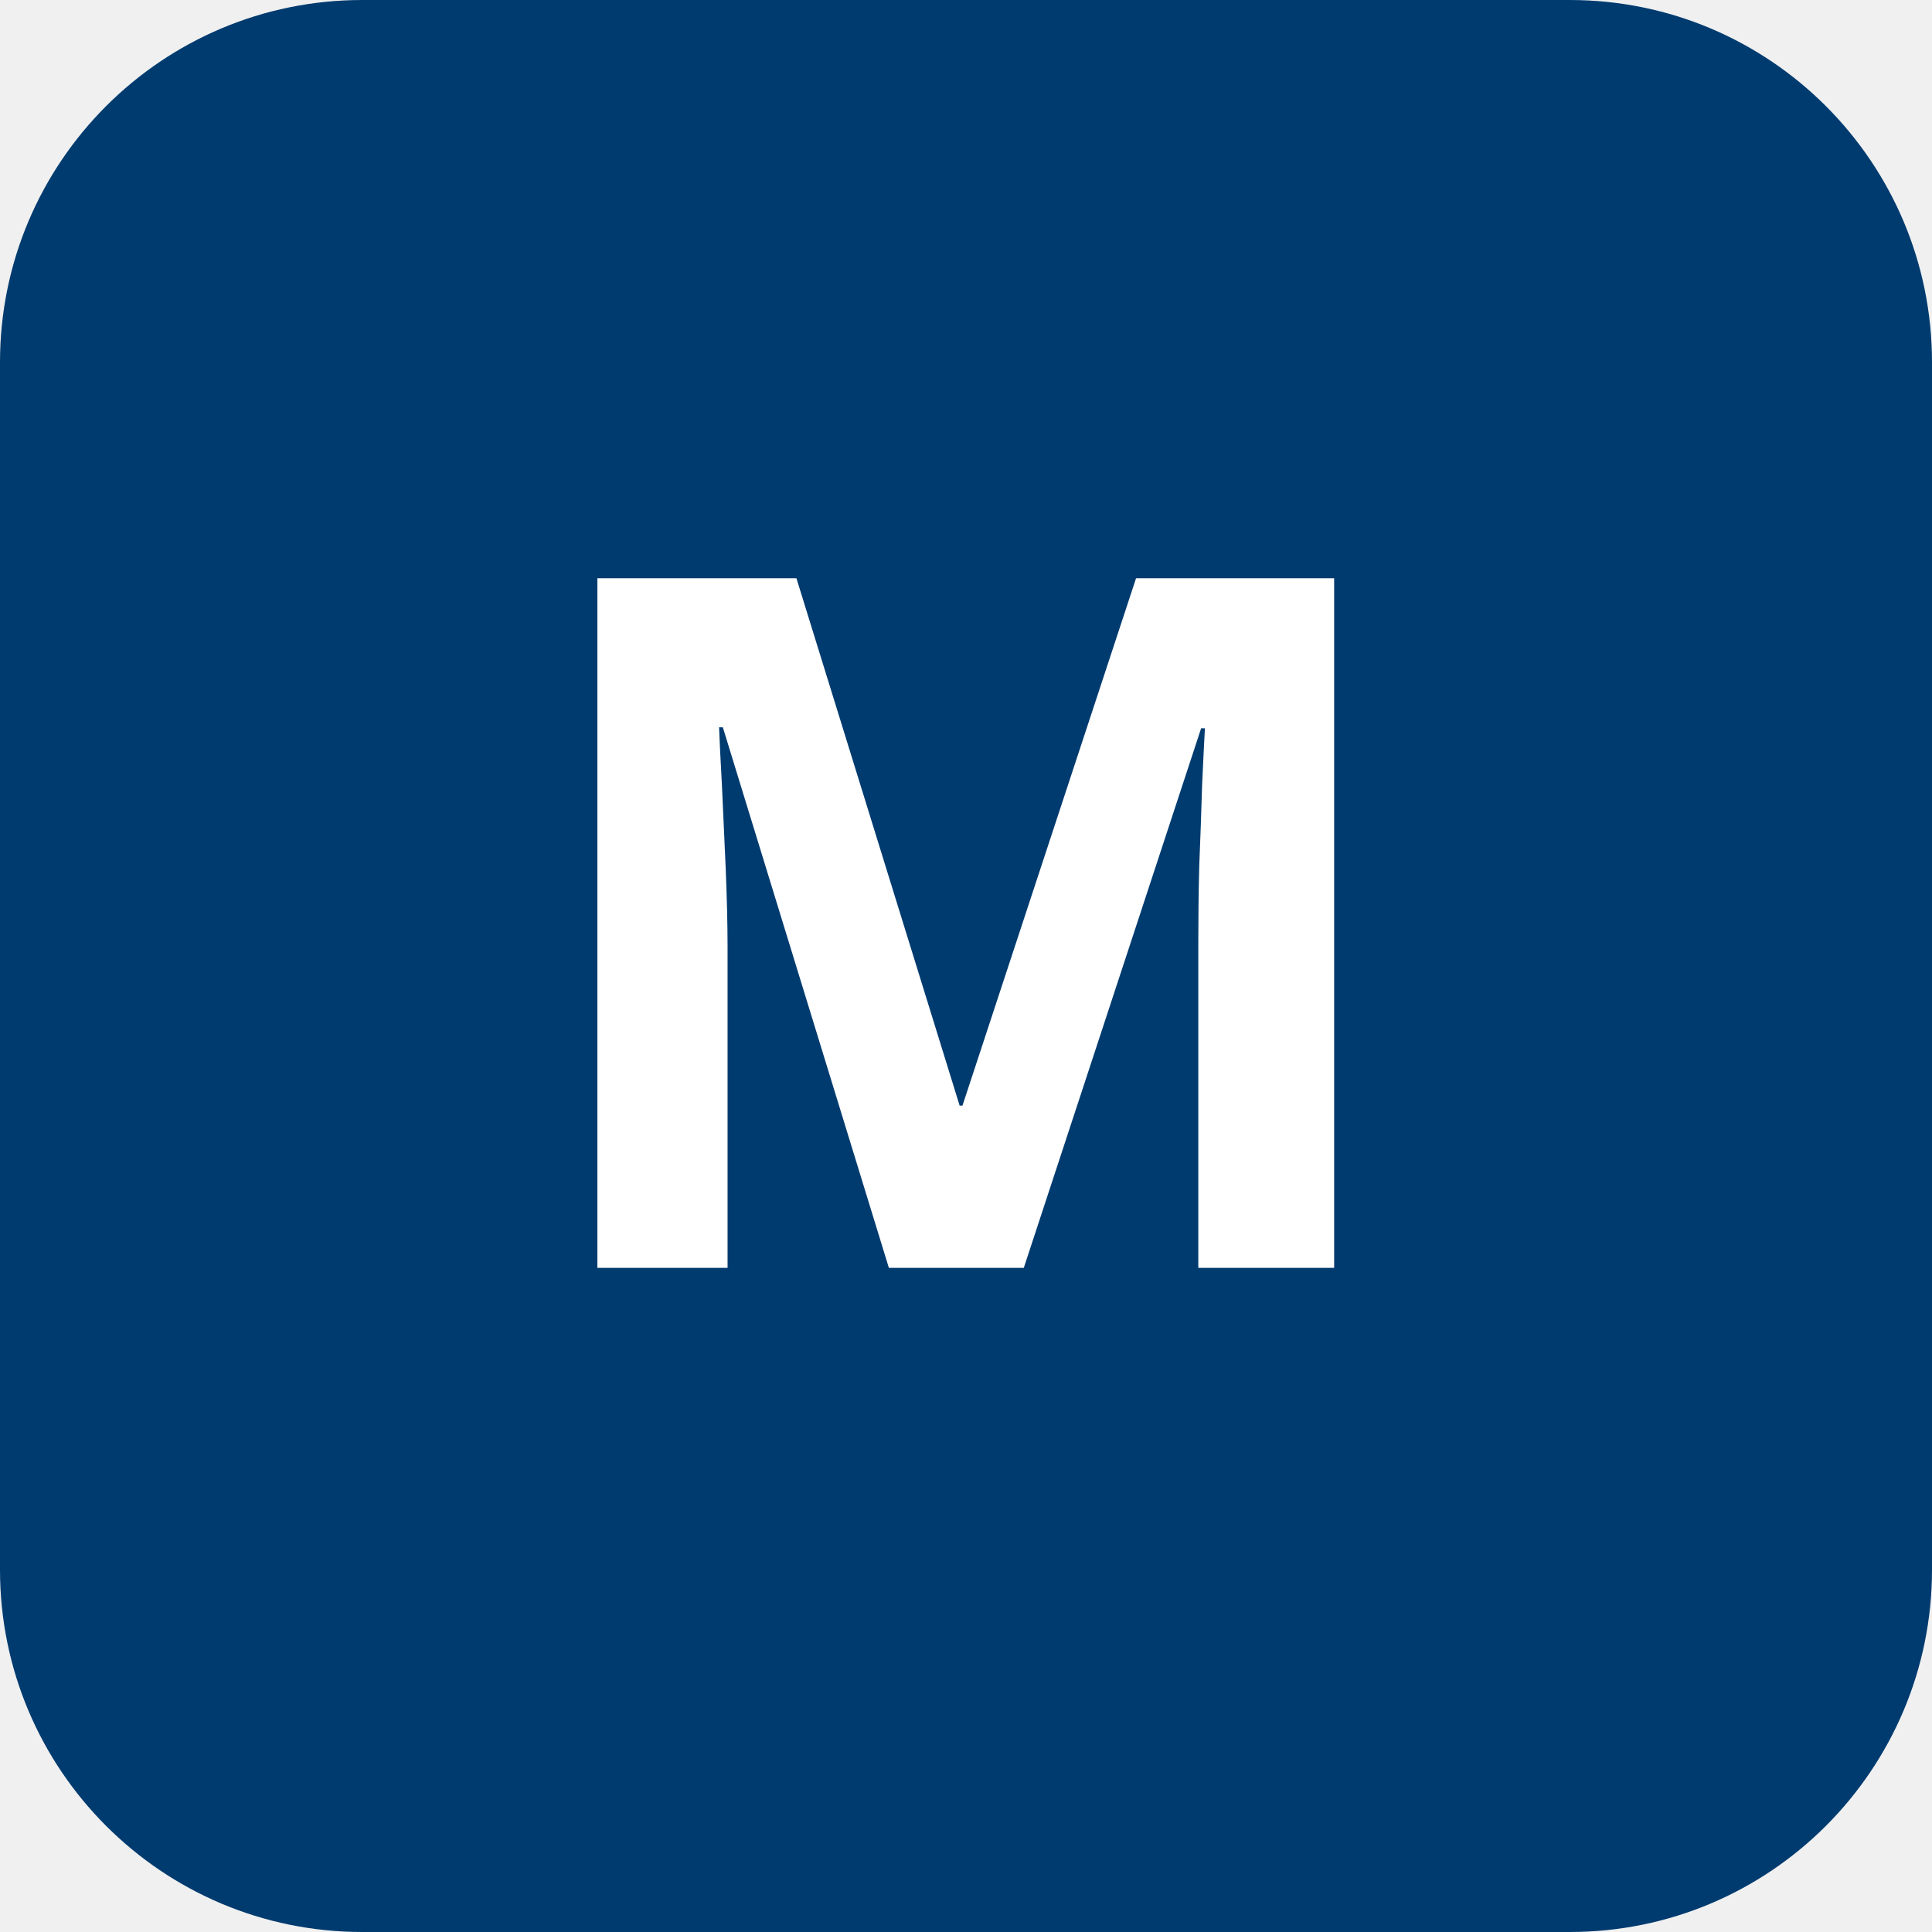
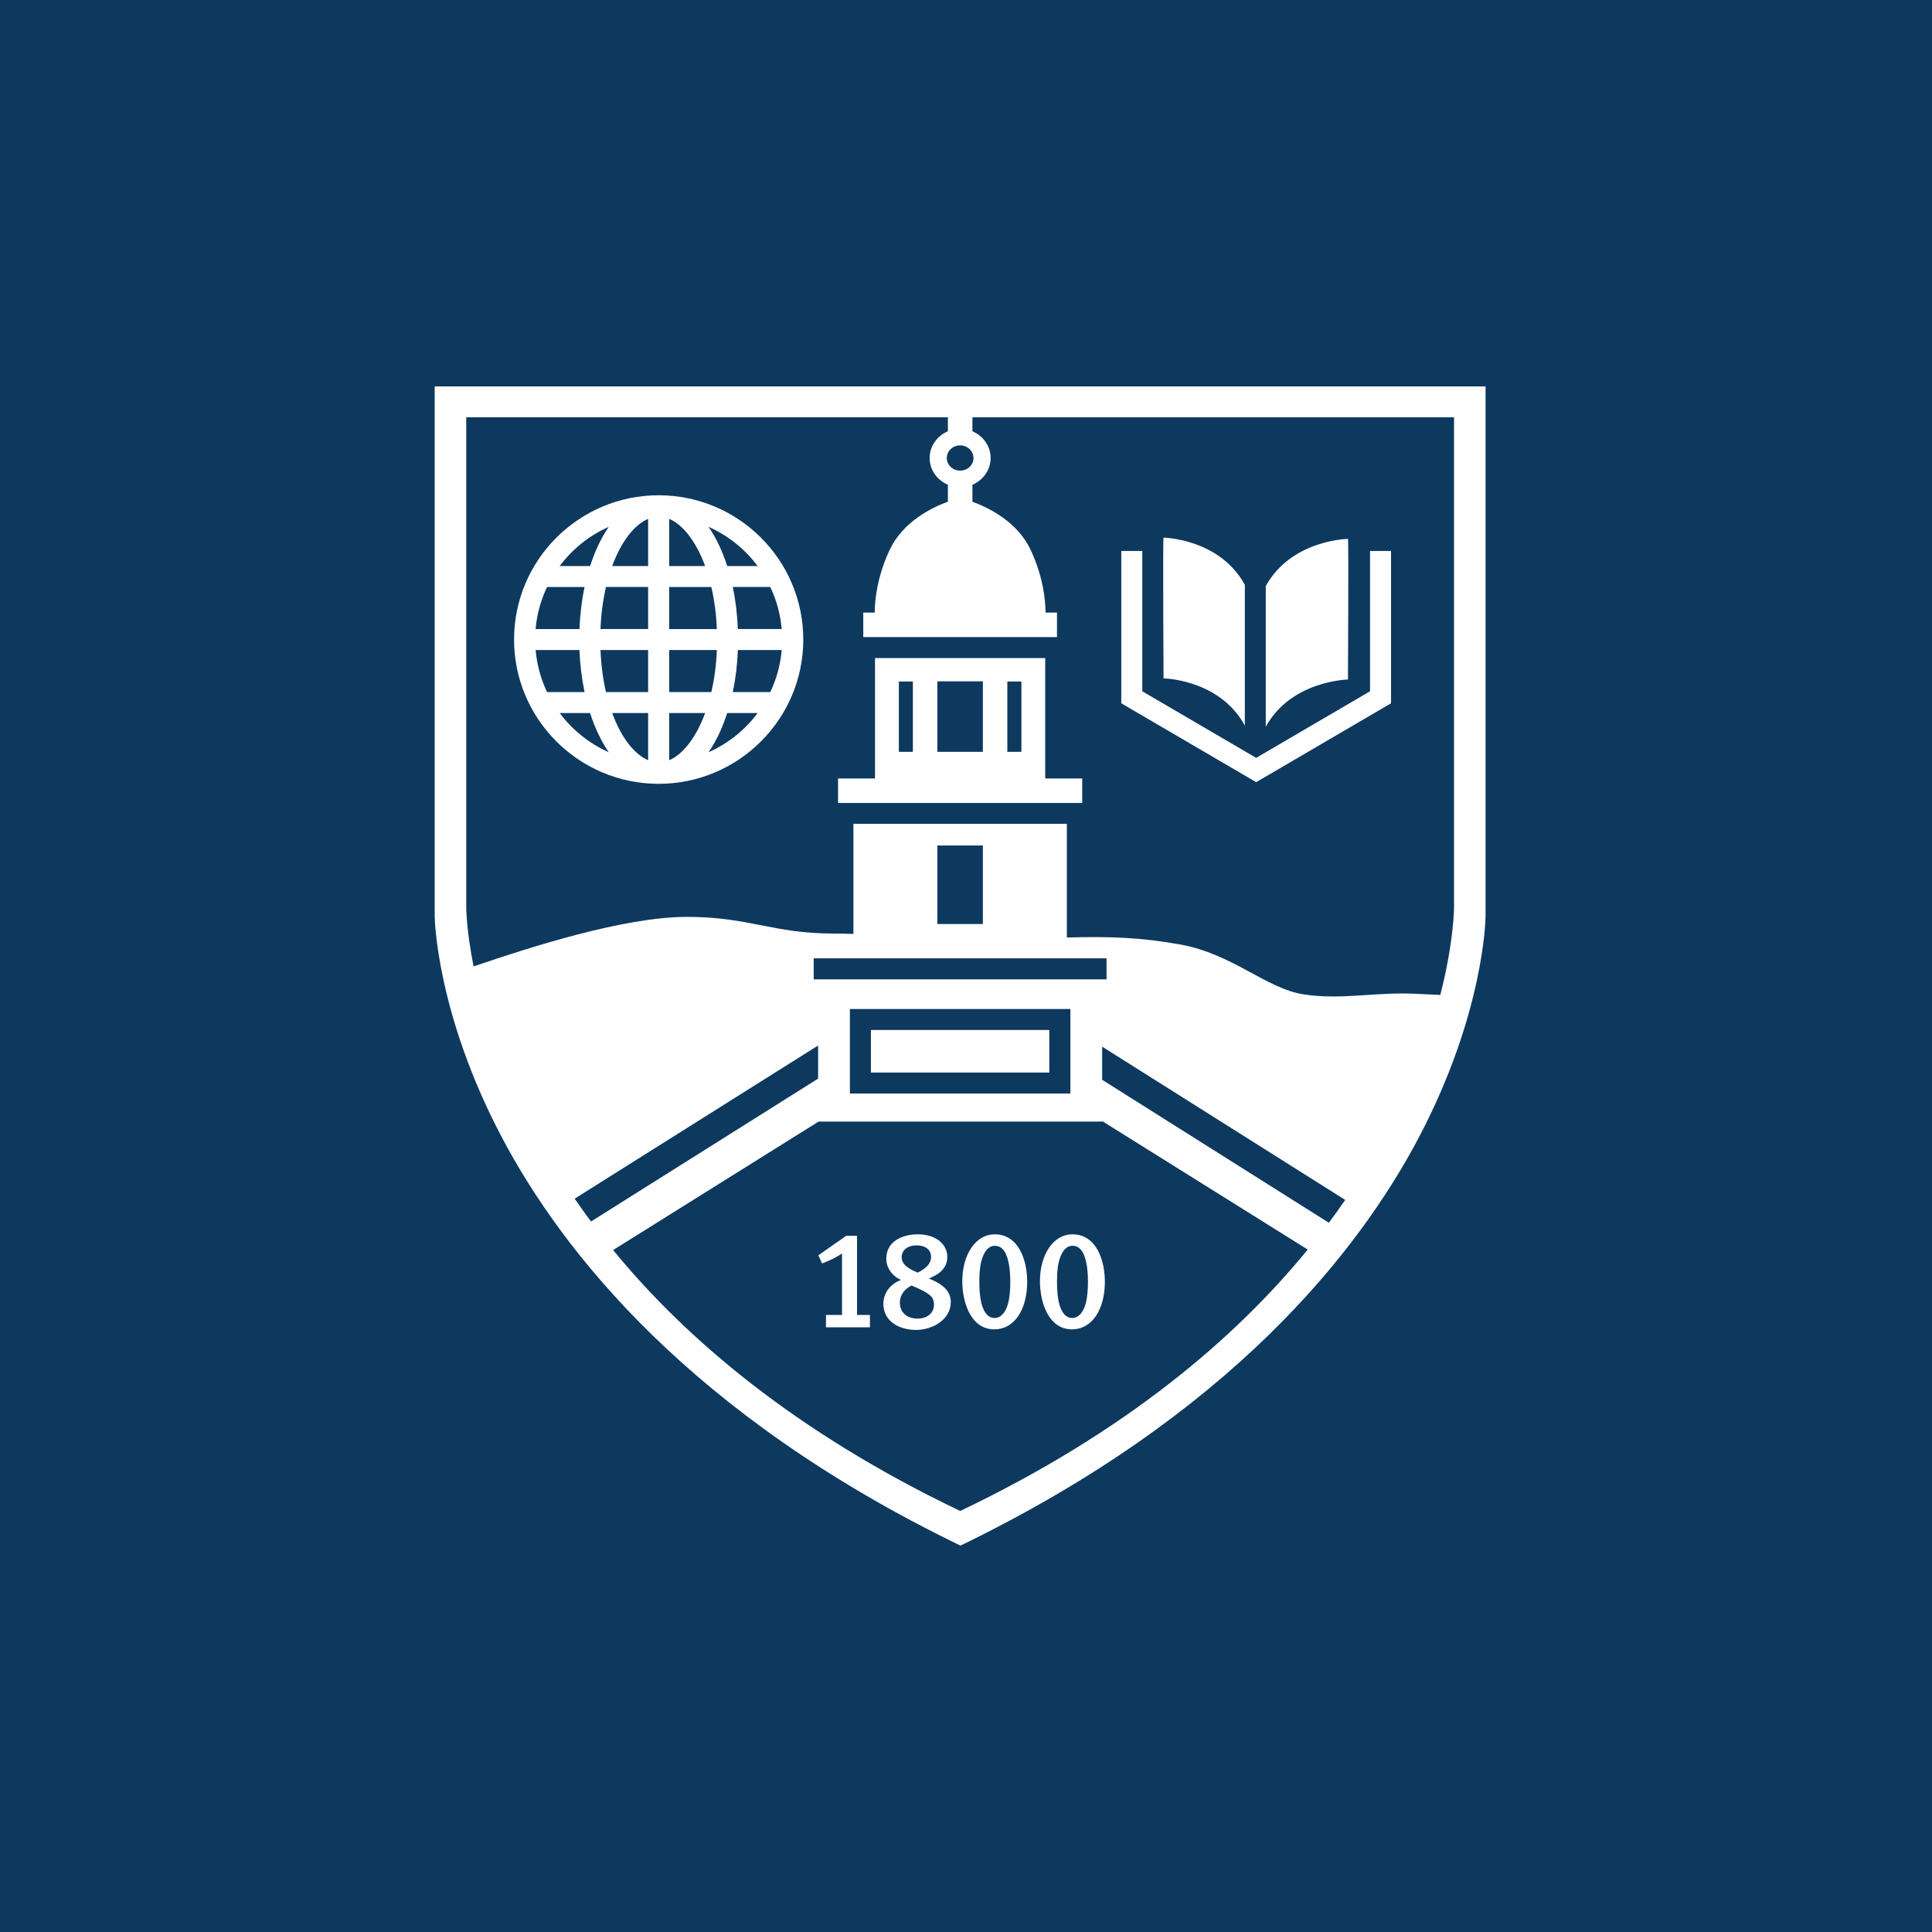
- <svg xmlns="http://www.w3.org/2000/svg" viewBox="0 0 32 32" fill="none">
-   <rect width="32" height="32" rx="6" fill="#003B6F" />
-   <text x="16" y="21" text-anchor="middle" font-family="system-ui, sans-serif" font-weight="700" font-size="16" fill="#fff">M</text>
+ <svg xmlns="http://www.w3.org/2000/svg" width="40" height="40" viewBox="0 0 40 40" fill="none">
+   <rect width="40" height="40" fill="#0D395F" />
+   <g clip-path="url(#clip0_1910_17604)">
+     <path fill-rule="evenodd" clip-rule="evenodd" d="M17.743 25.586H17.52L16.943 25.99L17.02 26.159C17.054 26.148 17.161 26.102 17.238 26.065C17.316 26.027 17.405 25.97 17.433 25.953V27.225H17.101V27.48H18.011V27.225H17.744V25.586H17.743ZM20.856 15.566H21.147V14.11H20.856V15.566ZM19.407 15.566H20.349V14.107H19.407V15.567V15.566ZM18.61 15.566H18.9V14.11H18.61V15.566ZM22.406 16.625H17.351V16.117H18.116V13.625H21.64V16.117H22.406V16.625ZM18.031 22.206H21.725V21.325H18.031V22.206ZM19.337 27.013C19.337 26.924 19.306 26.855 19.242 26.807C19.171 26.75 19.059 26.692 18.872 26.615C18.731 26.689 18.631 26.804 18.631 26.97C18.631 27.17 18.774 27.3 18.999 27.3C19.199 27.3 19.337 27.182 19.337 27.013ZM18.668 26.033C18.668 26.2 18.866 26.294 19.001 26.348C19.128 26.285 19.277 26.185 19.277 26.027C19.277 25.876 19.165 25.784 18.973 25.784C18.789 25.784 18.668 25.884 18.668 26.033ZM19.685 26.959C19.685 27.328 19.297 27.535 18.967 27.535C18.637 27.535 18.289 27.371 18.289 26.993C18.289 26.761 18.444 26.575 18.657 26.5C18.482 26.429 18.349 26.254 18.349 26.062C18.349 25.698 18.688 25.555 19.001 25.555C19.363 25.555 19.613 25.747 19.613 26.027C19.613 26.262 19.429 26.394 19.231 26.469C19.51 26.583 19.685 26.721 19.685 26.959ZM9.653 18.792C9.653 18.792 9.654 19.249 9.805 20.009L9.858 19.991C10.948 19.619 12.916 18.983 14.219 18.983C15.522 18.983 16 19.328 17.25 19.328C17.394 19.328 17.533 19.331 17.669 19.336V17.056H22.088V19.41C22.973 19.384 23.632 19.41 24.429 19.553C25.532 19.752 26.21 20.468 26.994 20.588C27.779 20.707 28.47 20.535 29.308 20.575L29.82 20.599C30.104 19.49 30.104 18.792 30.104 18.792V8.64H20.133V8.929C20.354 9.024 20.51 9.235 20.51 9.483C20.51 9.731 20.354 9.941 20.133 10.036V10.388C20.465 10.509 21.066 10.8 21.341 11.39C21.598 11.943 21.645 12.421 21.647 12.683H21.884V13.19H17.873V12.683H18.11C18.112 12.421 18.159 11.943 18.417 11.39C18.691 10.801 19.291 10.509 19.625 10.387V10.036C19.403 9.941 19.247 9.731 19.247 9.483C19.247 9.235 19.403 9.024 19.625 8.929V8.639H9.653V18.792ZM19.602 9.483C19.602 9.627 19.726 9.744 19.879 9.744C20.031 9.744 20.155 9.627 20.155 9.483C20.155 9.338 20.031 9.221 19.879 9.221C19.726 9.221 19.602 9.338 19.602 9.483ZM27.851 24.843L22.819 21.67V22.356L27.513 25.316C27.628 25.16 27.741 25.003 27.851 24.843ZM27.075 25.871L22.819 23.211V23.221H16.948L12.694 25.881C14.209 27.73 16.479 29.658 19.88 31.283C23.29 29.655 25.561 27.723 27.075 25.871ZM17.596 22.64H22.161V20.891H17.596V22.64ZM19.407 19.131H20.349V17.505H19.407V19.131ZM16.847 20.276H22.91V19.841H16.847V20.276ZM12.236 25.29L16.938 22.332V21.646L11.898 24.817C12.005 24.974 12.118 25.131 12.236 25.29ZM9 8H30.757V18.974C30.757 18.994 30.736 20.963 29.378 23.545C28.132 25.913 25.475 29.295 19.885 32C14.299 29.297 11.639 25.914 10.389 23.545C9.027 20.963 9 18.993 9 18.974V8ZM20.917 26.54C20.917 26.354 20.902 26.225 20.873 26.102C20.819 25.879 20.721 25.793 20.595 25.793C20.483 25.793 20.397 25.882 20.342 26.033C20.297 26.156 20.276 26.32 20.276 26.523C20.276 26.715 20.291 26.864 20.316 26.97C20.368 27.193 20.472 27.288 20.592 27.288C20.713 27.288 20.81 27.185 20.862 27.019C20.9 26.895 20.917 26.732 20.917 26.54L20.917 26.54ZM21.267 26.535C21.267 27.128 20.991 27.523 20.589 27.523C20.084 27.523 19.923 26.936 19.923 26.526C19.923 25.962 20.21 25.555 20.592 25.555C21.106 25.555 21.267 26.119 21.267 26.535ZM11.326 14.329H12.103C12.043 14.042 12.008 13.751 11.997 13.458H11.09C11.116 13.76 11.196 14.055 11.326 14.328L11.326 14.329ZM11.089 13.024H11.997C12.009 12.717 12.045 12.425 12.102 12.154H11.326C11.195 12.427 11.115 12.722 11.089 13.024ZM11.588 11.719H12.218C12.318 11.406 12.449 11.131 12.604 10.908C12.201 11.086 11.852 11.366 11.588 11.719ZM12.675 11.719H13.419V10.743C13.136 10.862 12.862 11.208 12.675 11.719ZM13.419 12.153H12.546C12.481 12.439 12.443 12.73 12.433 13.023H13.419V12.153H13.419ZM13.419 13.458H12.433C12.445 13.774 12.485 14.066 12.546 14.328H13.419V13.458H13.419ZM13.419 14.763H12.675C12.862 15.274 13.136 15.62 13.419 15.739V14.763ZM12.604 15.574C12.449 15.35 12.318 15.076 12.217 14.763H11.589C11.852 15.116 12.201 15.395 12.604 15.574ZM13.855 15.739C14.138 15.62 14.411 15.274 14.599 14.763H13.855V15.739ZM13.855 14.329H14.728C14.793 14.043 14.831 13.751 14.841 13.458H13.855V14.329ZM13.855 13.024H14.841C14.831 12.731 14.793 12.44 14.728 12.154H13.855V13.024ZM13.855 11.719H14.599C14.411 11.208 14.138 10.862 13.855 10.743V11.719ZM14.669 10.907C14.825 11.131 14.955 11.406 15.056 11.719H15.686C15.422 11.365 15.072 11.086 14.669 10.907ZM15.171 12.153C15.229 12.425 15.265 12.717 15.276 13.023H16.184C16.158 12.722 16.078 12.427 15.948 12.153H15.171ZM16.184 13.458H15.277C15.265 13.765 15.229 14.057 15.172 14.328H15.948C16.076 14.06 16.158 13.767 16.184 13.458ZM15.686 14.763H15.056C14.955 15.076 14.825 15.351 14.669 15.574C15.072 15.396 15.422 15.116 15.686 14.763ZM10.643 13.241C10.643 11.594 11.986 10.254 13.637 10.254C15.288 10.254 16.631 11.594 16.631 13.241C16.631 14.888 15.288 16.228 13.637 16.228C11.986 16.228 10.643 14.888 10.643 13.241ZM22.525 26.54C22.525 26.353 22.51 26.225 22.481 26.102C22.427 25.878 22.329 25.792 22.203 25.792C22.091 25.792 22.005 25.881 21.95 26.033C21.904 26.156 21.884 26.319 21.884 26.523C21.884 26.715 21.898 26.864 21.924 26.97C21.976 27.193 22.079 27.288 22.2 27.288C22.321 27.288 22.418 27.184 22.47 27.018C22.508 26.895 22.525 26.732 22.525 26.54ZM22.875 26.534C22.875 27.127 22.599 27.523 22.197 27.523C21.692 27.523 21.531 26.935 21.531 26.526C21.531 25.961 21.818 25.555 22.2 25.555C22.714 25.555 22.875 26.119 22.875 26.534ZM27.908 14.069C27.908 14.069 27.925 11.138 27.908 11.157C27.908 11.157 26.734 11.175 26.206 12.134V15.047C26.734 14.088 27.908 14.069 27.908 14.069ZM25.773 15.022V12.109C25.251 11.15 24.09 11.131 24.09 11.131C24.073 11.113 24.09 14.045 24.09 14.045C24.09 14.045 25.251 14.063 25.773 15.022ZM26.008 16.194L23.215 14.561V11.407H23.65V14.312L26.008 15.691L28.365 14.312V11.407H28.8V14.561L26.008 16.194H26.008Z" fill="#FEFEFE" />
+   </g>
+   <defs>
+     <clipPath id="clip0_1910_17604">
+       <rect width="22" height="24" fill="white" transform="translate(9 8)" />
+     </clipPath>
+   </defs>
</svg>
